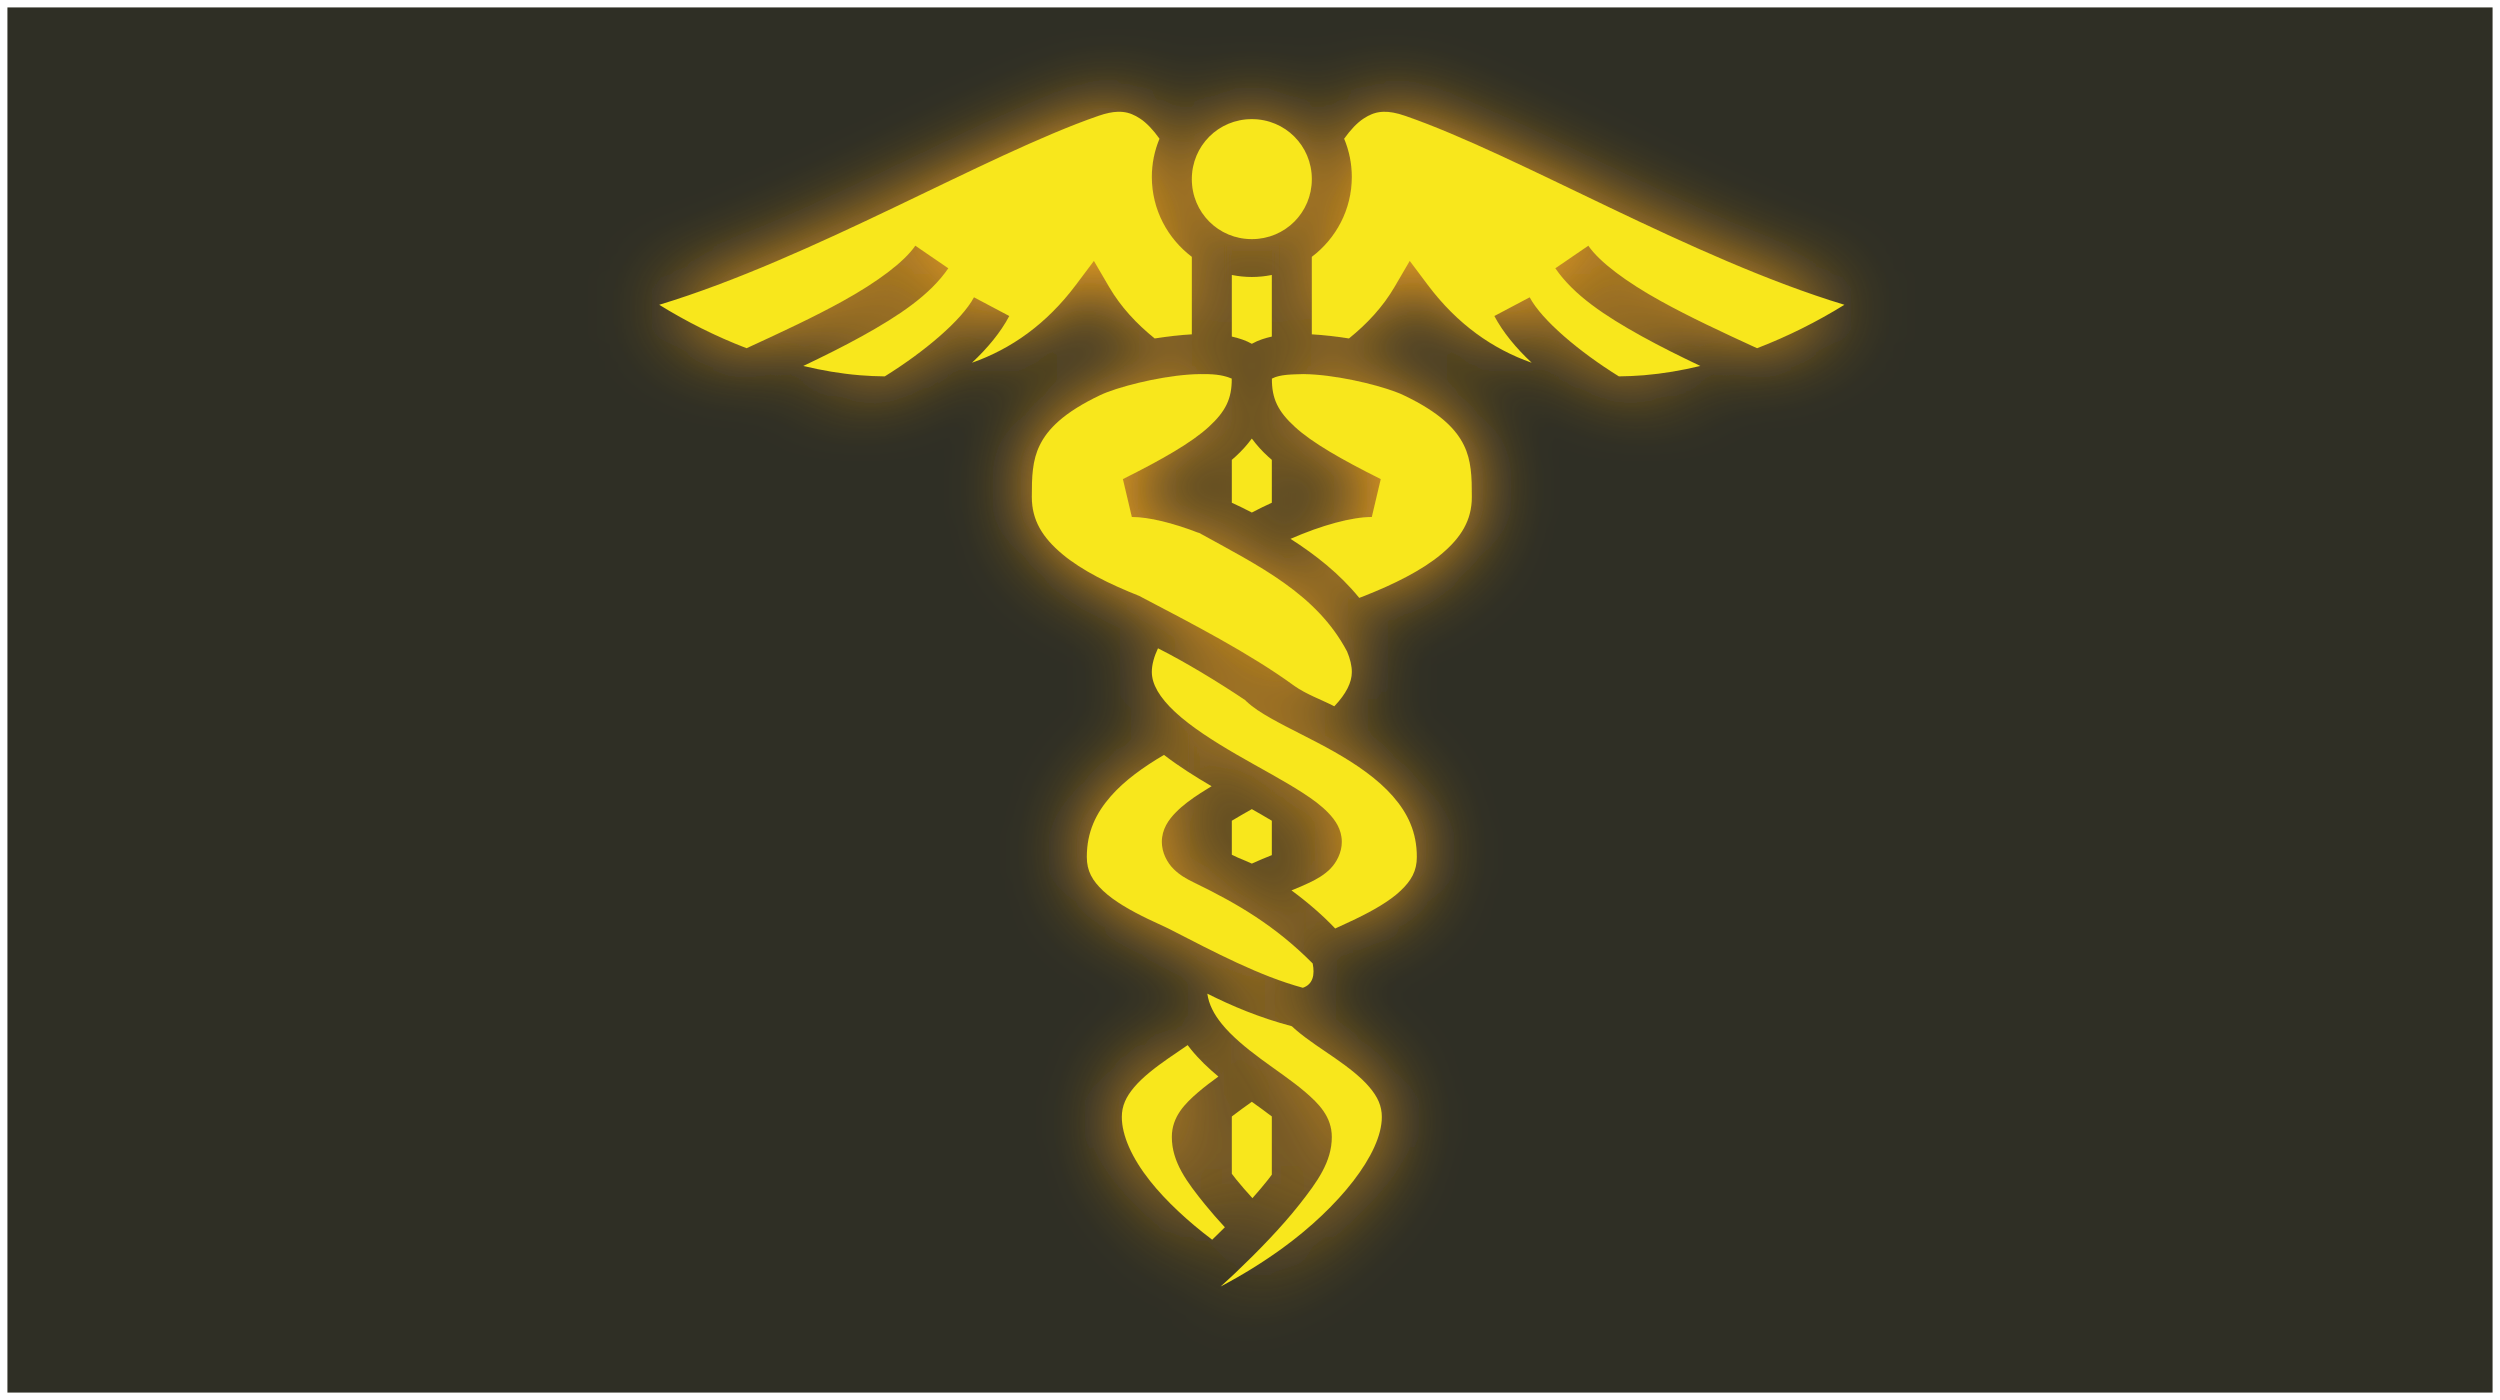
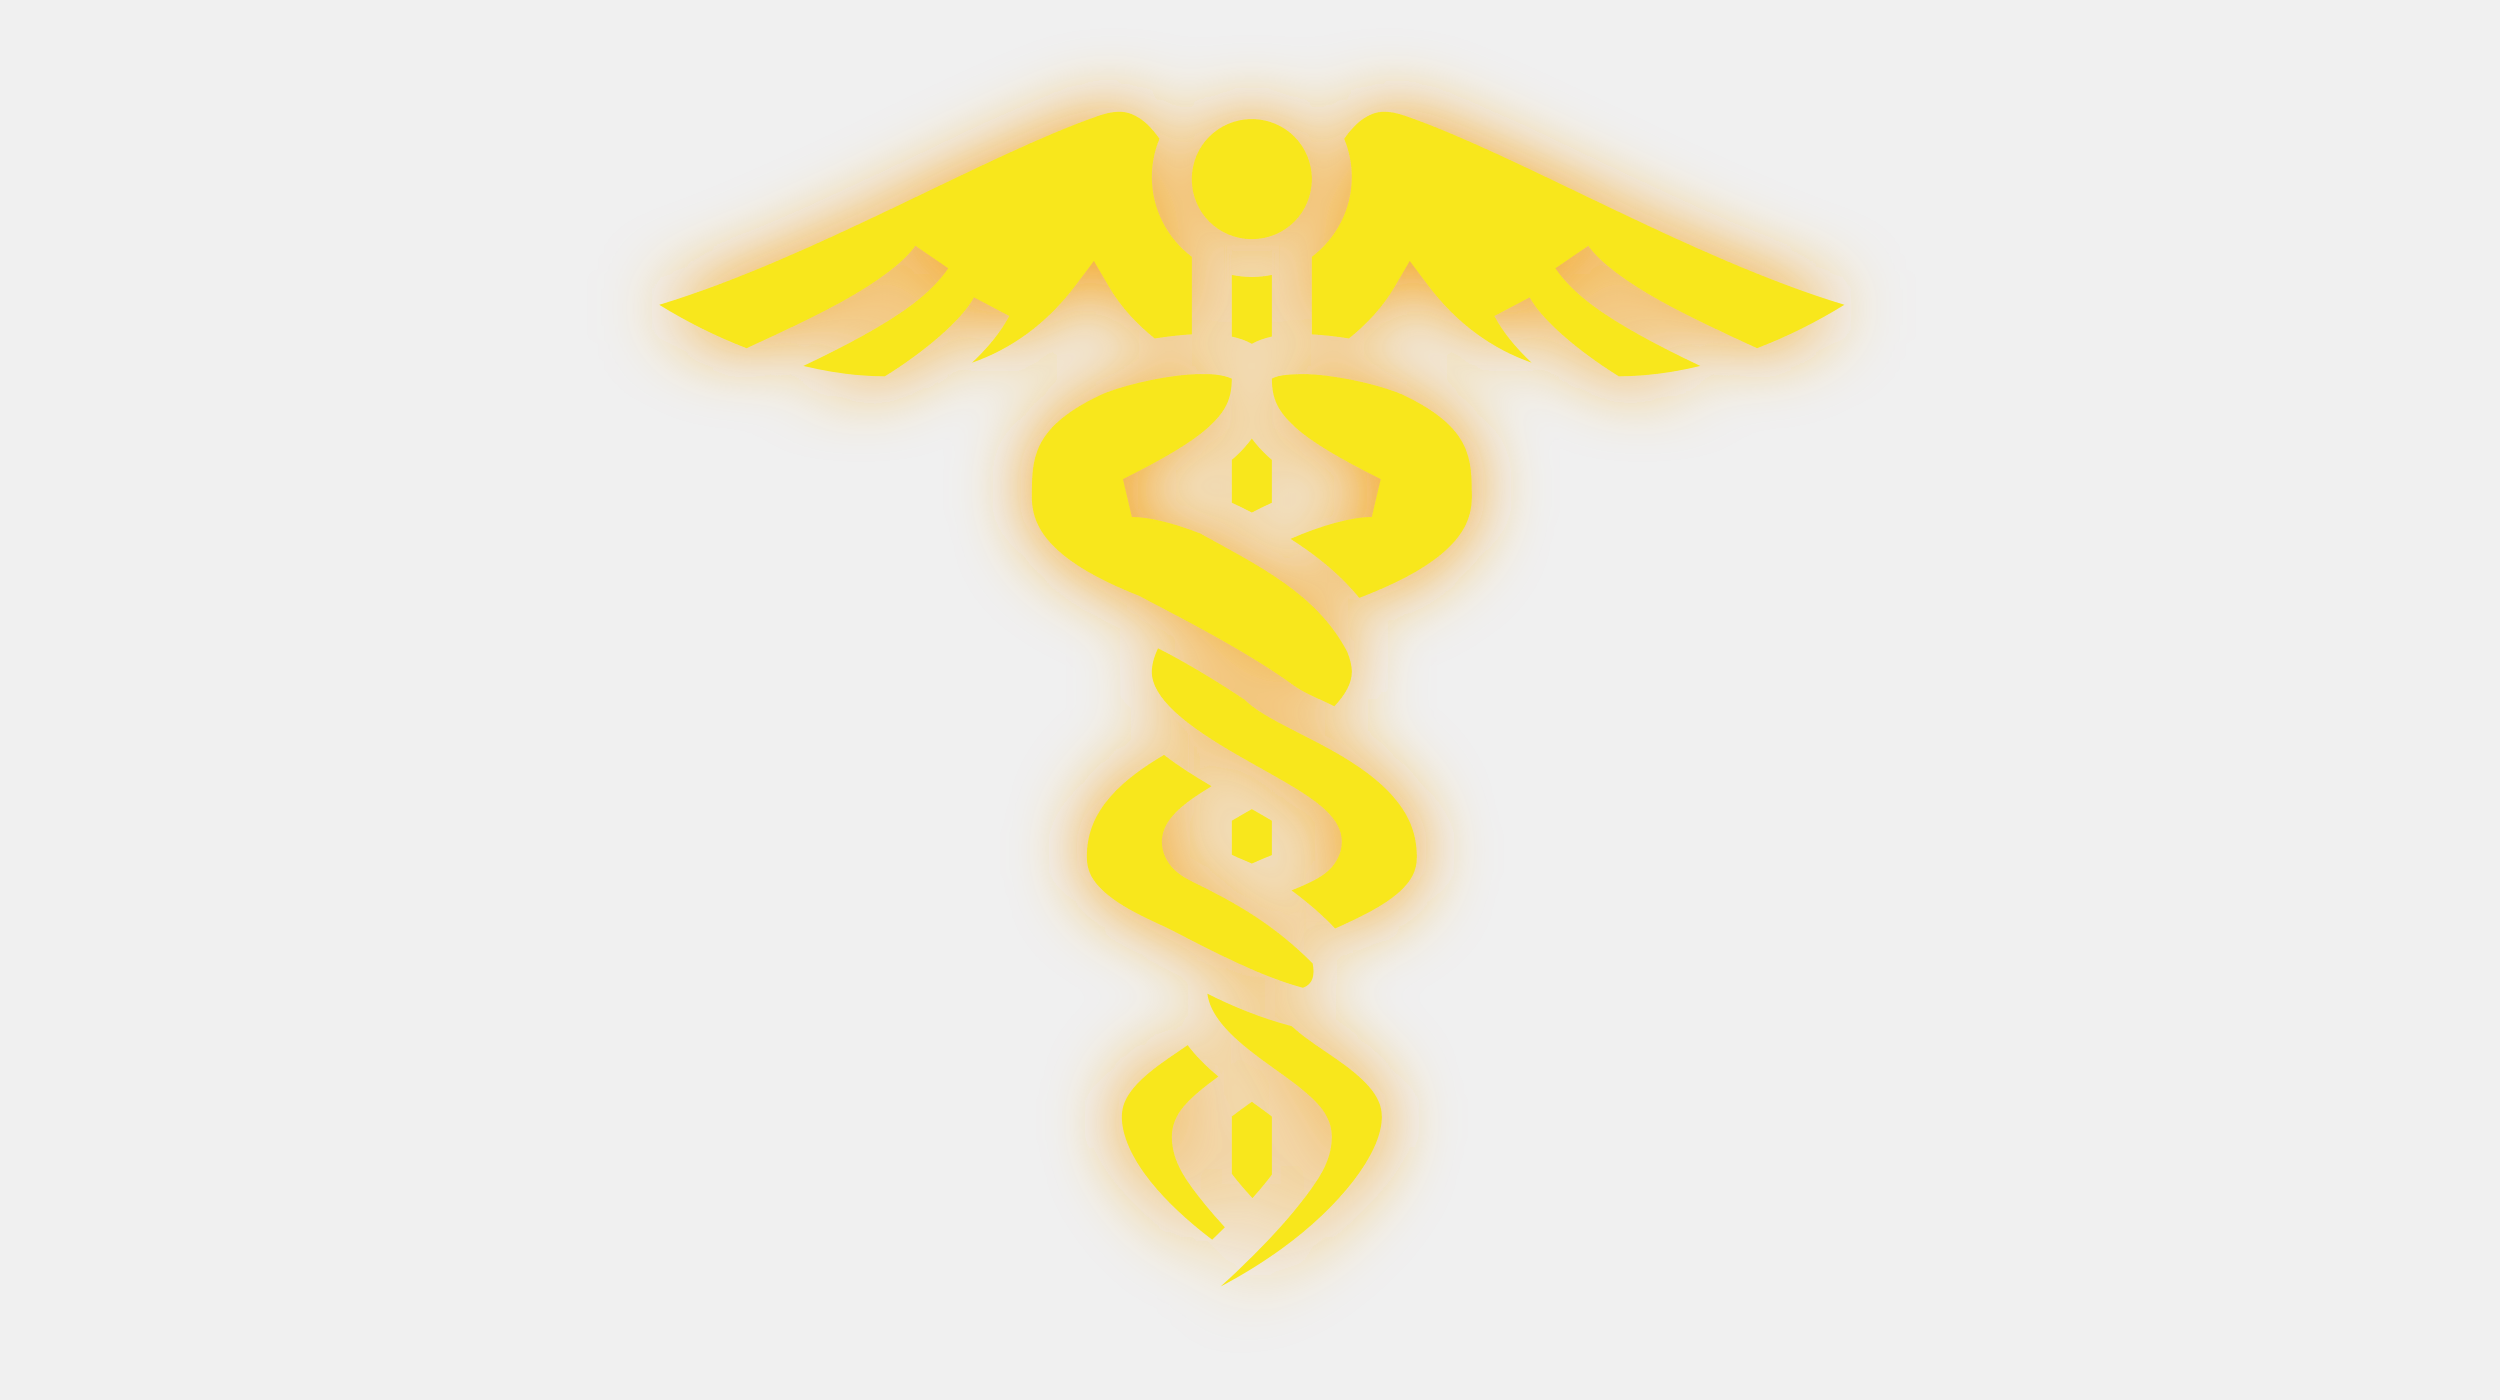
<svg xmlns="http://www.w3.org/2000/svg" viewBox="0 0 1000 560" version="1.1" id="svg21" width="1000" height="560">
  <defs id="defs13">
    <filter id="shadow-1" height="3" width="3" x="-1" y="-1">
      <feFlood flood-color="#f5a623" result="flood" id="feFlood2" />
      <feComposite in="flood" in2="SourceGraphic" operator="atop" result="composite" id="feComposite4" />
      <feGaussianBlur in="composite" stdDeviation="15" result="blur" id="feGaussianBlur6" />
      <feOffset result="offset" id="feOffset8" />
      <feComposite in="SourceGraphic" in2="offset" operator="over" id="feComposite10" />
    </filter>
  </defs>
-   <path d="M 0,0 H 1000 V 560 H 0 Z" id="path15" style="fill:#2f2f25;stroke:#ffffff;stroke-width:5.939" />
  <g class="" transform="translate(244.73,23.652)" id="g19">
    <path d="m 202.412,21.06 c -2.189,0.065 -4.715,0.577 -7.795,1.643 -45.373,15.708 -114.445,57.044 -175.652,75.559 10.858,6.727 22.689,12.663 34.941,17.37 13.696,-6.286 27.073,-12.537 38.414,-18.808 13.887,-7.678 24.612,-15.672 29.078,-22.199 l 13.204,9.035 c -7.33,10.712 -19.785,19.009 -34.54,27.166 -7.337,4.057 -15.276,8.01 -23.468,11.904 7.515,1.809 15.064,3.09 22.533,3.707 3.378,0.28 6.732,0.43 10.057,0.456 15.845,-9.826 30.838,-22.51 35.67,-31.631 l 14.138,7.488 c -3.464,6.54 -8.679,12.826 -14.933,18.695 15.63,-5.498 29.79,-15.436 41.54,-31.103 l 7.235,-9.647 6.076,10.416 c 4.704,8.064 11.043,14.811 18.235,20.618 5.332,-0.816 10.034,-1.374 14.855,-1.649 V 79.084 c -9.7,-7.317 -16,-18.93 -16,-31.941 a 39.612,39.612 0 0 1 3.068,-15.305 c -2.539,-3.553 -5.16,-6.348 -7.793,-8.072 -2.172,-1.423 -4.325,-2.385 -6.941,-2.643 a 15.694,15.694 0 0 0 -1.922,-0.063 z m 106.258,0 c -0.342,0.01 -0.677,0.03 -1.004,0.063 -2.616,0.258 -4.769,1.22 -6.941,2.643 -2.634,1.724 -5.254,4.52 -7.793,8.072 A 39.612,39.612 0 0 1 296,47.143 c 0,13.011 -6.3,24.624 -16,31.941 v 30.996 c 5.003,0.289 10.454,0.932 14.855,1.649 7.192,-5.807 13.531,-12.554 18.235,-20.618 l 6.076,-10.416 7.234,9.647 c 11.75,15.667 25.911,25.605 41.541,31.103 -6.254,-5.869 -11.47,-12.155 -14.933,-18.695 l 14.138,-7.488 c 4.832,9.122 19.825,21.805 35.67,31.63 a 134.06,134.06 0 0 0 10.057,-0.454 c 7.47,-0.619 15.018,-1.9 22.533,-3.708 -8.192,-3.894 -16.131,-7.847 -23.469,-11.904 -14.754,-8.157 -27.208,-16.454 -34.539,-27.166 l 13.204,-9.035 c 4.466,6.527 15.19,14.521 29.078,22.2 11.34,6.27 24.718,12.52 38.414,18.808 12.252,-4.708 24.083,-10.644 34.941,-17.371 -61.207,-18.515 -130.279,-59.85 -175.652,-75.559 -3.52,-1.219 -6.317,-1.711 -8.713,-1.642 z M 256,24 c -13.35,0 -24,10.65 -24,24 0,13.35 10.65,24 24,24 13.35,0 24,-10.65 24,-24 0,-13.35 -10.65,-24 -24,-24 z m -8,62.332 v 24.64 c 2.793,0.606 5.759,1.61 8,2.89 2.681,-1.483 5.28,-2.266 8,-2.89 v -24.64 c -2.587,0.53 -5.263,0.81 -8,0.81 -2.737,0 -5.413,-0.28 -8,-0.81 z m -12.547,39.654 a 76.025,76.025 0 0 0 -4.674,0.2 c -12.862,0.942 -28.802,5.08 -35.353,8.185 -14.907,7.066 -21.148,13.791 -24.215,19.988 -3.067,6.198 -3.211,12.802 -3.211,20.784 0,9.333 4.299,16.218 12.146,22.812 7.848,6.594 19.157,12.141 30.8,16.75 21.493,11.283 44.162,22.942 62.048,35.984 4.915,3.475 11.183,5.658 15.998,8.178 4.717,-4.959 7.008,-9.53 7.008,-13.724 0,-2.5 -0.667,-5.262 -1.893,-8.182 -12.214,-23.082 -35.176,-34.215 -59.312,-47.52 l -0.057,0.063 C 224.367,185.481 214.724,183.143 208,183.143 l -3.578,-15.157 c 15.833,-7.916 27.435,-14.553 34.338,-20.877 6.756,-6.188 9.266,-11.253 9.209,-19.312 -4.007,-1.756 -8.557,-1.851 -12.516,-1.81 z m 41.094,0 c -4.174,0.141 -9.299,0.064 -12.516,1.81 -0.057,8.06 2.453,13.125 9.21,19.313 6.902,6.324 18.504,12.961 34.337,20.877 L 304,183.143 c -7.963,0 -20.012,3.269 -32.525,8.744 10.05,6.432 19.599,13.926 27.498,23.611 0.695,-0.268 1.387,-0.518 2.082,-0.793 11.642,-4.609 22.95,-10.156 30.799,-16.75 7.846,-6.594 12.146,-13.48 12.146,-22.812 0,-7.982 -0.144,-14.586 -3.21,-20.784 -3.068,-6.197 -9.309,-12.922 -24.216,-19.988 -6.55,-3.105 -22.491,-7.243 -35.353,-8.185 a 75.995,75.995 0 0 0 -4.674,-0.2 z M 256,151.77 a 49.262,49.262 0 0 1 -6.434,7.138 c -0.508,0.466 -1.035,0.926 -1.566,1.383 v 17.15 a 160.265,160.265 0 0 1 8.008,3.92 163.653,163.653 0 0 1 7.992,-3.92 v -17.15 A 68.078,68.078 0 0 1 262.434,158.908 49.264,49.264 0 0 1 256,151.77 Z m -37.537,83.896 c -1.594,3.4 -2.463,6.61 -2.463,9.477 0,4.833 3.03,10.165 9.322,16.015 6.292,5.85 15.368,11.666 24.686,17.06 9.318,5.395 18.832,10.38 26.472,15.339 3.82,2.48 7.189,4.92 9.995,7.81 2.806,2.89 5.525,6.609 5.525,11.776 0,4.25 -2.151,8.289 -4.693,10.804 -2.543,2.516 -5.357,4.063 -8.274,5.467 -2.293,1.104 -4.71,2.104 -7.16,3.098 6.558,4.82 12.595,10.053 17.467,15.232 2.72,-1.247 5.468,-2.497 8.181,-3.807 6.982,-3.37 13.564,-7.126 17.93,-11.242 4.367,-4.115 6.549,-7.97 6.549,-13.552 0,-9.945 -3.598,-17.446 -9.586,-24.297 -5.988,-6.852 -14.492,-12.712 -23.363,-17.746 -8.87,-5.035 -17.995,-9.213 -25.438,-13.438 -3.721,-2.112 -7.045,-4.194 -9.908,-6.88 -0.146,-0.138 -0.29,-0.291 -0.435,-0.434 -10.483,-7.04 -23.998,-15.262 -34.807,-20.682 z m 2.406,42.647 c -8.107,4.759 -15.766,10.22 -21.283,16.533 -5.988,6.85 -9.586,14.352 -9.586,24.297 0,5.583 2.182,9.437 6.549,13.552 4.366,4.116 10.948,7.872 17.93,11.243 2.64,1.274 5.3,2.493 7.94,3.708 19.051,9.787 36.7,19.107 53.985,23.813 4.034,-1.373 4.848,-5.133 3.936,-9.729 -14.856,-14.943 -29.808,-23.803 -47.373,-32.316 -2.917,-1.404 -5.731,-2.951 -8.274,-5.467 -2.542,-2.515 -4.693,-6.554 -4.693,-10.804 0,-5.167 2.72,-8.885 5.525,-11.776 2.806,-2.89 6.174,-5.33 9.995,-7.81 a 158.19,158.19 0 0 1 4.373,-2.721 c -6.53,-3.83 -13.092,-7.935 -19.024,-12.524 z M 256,299.998 c -2.85,1.615 -5.56,3.17 -8,4.64 v 13.602 c 0.75,0.346 1.504,0.714 2.258,1.082 1.845,0.76 3.75,1.558 5.74,2.461 2.81,-1.274 5.521,-2.389 8.002,-3.388 v -13.756 a 336.594,336.594 0 0 0 -8,-4.641 z m -17.795,73.816 c 0.588,4.245 2.564,8.12 5.824,12.147 3.933,4.857 9.67,9.59 15.723,14.059 6.053,4.469 12.365,8.641 17.643,13.166 5.277,4.524 10.605,9.79 10.605,17.957 0,9.9 -5.82,17.934 -12.969,27 -7.148,9.065 -16.35,18.536 -25.51,27.273 -2.047,1.953 -3.986,3.667 -6.005,5.53 8.23,-4.31 16.77,-9.533 24.816,-15.385 C 290.729,459.27 308,437.905 308,423.143 c 0,-4.467 -1.67,-8.043 -4.982,-11.957 -3.312,-3.915 -8.27,-7.772 -13.592,-11.48 -5.322,-3.71 -10.947,-7.234 -15.762,-11.368 -0.558,-0.48 -1.115,-0.98 -1.666,-1.494 -12.987,-3.453 -23.893,-8.06 -33.793,-13.03 z m -7.873,20.582 c -2.574,1.786 -5.2,3.527 -7.758,5.31 -5.321,3.708 -10.28,7.565 -13.592,11.48 -3.311,3.914 -4.982,7.49 -4.982,11.957 0,7.314 3.964,16.342 11.316,25.61 6.386,8.05 15.135,16.148 24.827,23.481 a 384.732,384.732 0 0 0 5.076,-4.976 c -2.796,-3.028 -5.456,-6.053 -7.871,-9.033 C 230.003,449.162 224,441.16 224,431.143 c 0,-8.167 5.328,-13.433 10.605,-17.957 2.485,-2.13 5.21,-4.181 8.018,-6.223 -3.918,-3.258 -7.718,-6.846 -11.027,-10.934 -0.431,-0.532 -0.85,-1.079 -1.264,-1.633 z m 25.662,22.666 c -2.896,2.081 -5.66,4.071 -7.994,5.872 v 22.921 c 0.565,0.76 1.152,1.525 1.777,2.297 1.95,2.407 4.133,4.909 6.467,7.457 2.24,-2.519 4.349,-4.995 6.225,-7.375 0.536,-0.68 1.04,-1.353 1.531,-2.023 v -23.277 c -2.346,-1.81 -5.09,-3.778 -8.006,-5.872 z" id="path17" style="fill:#f8e71c;filter:url(#shadow-1)" />
  </g>
</svg>
